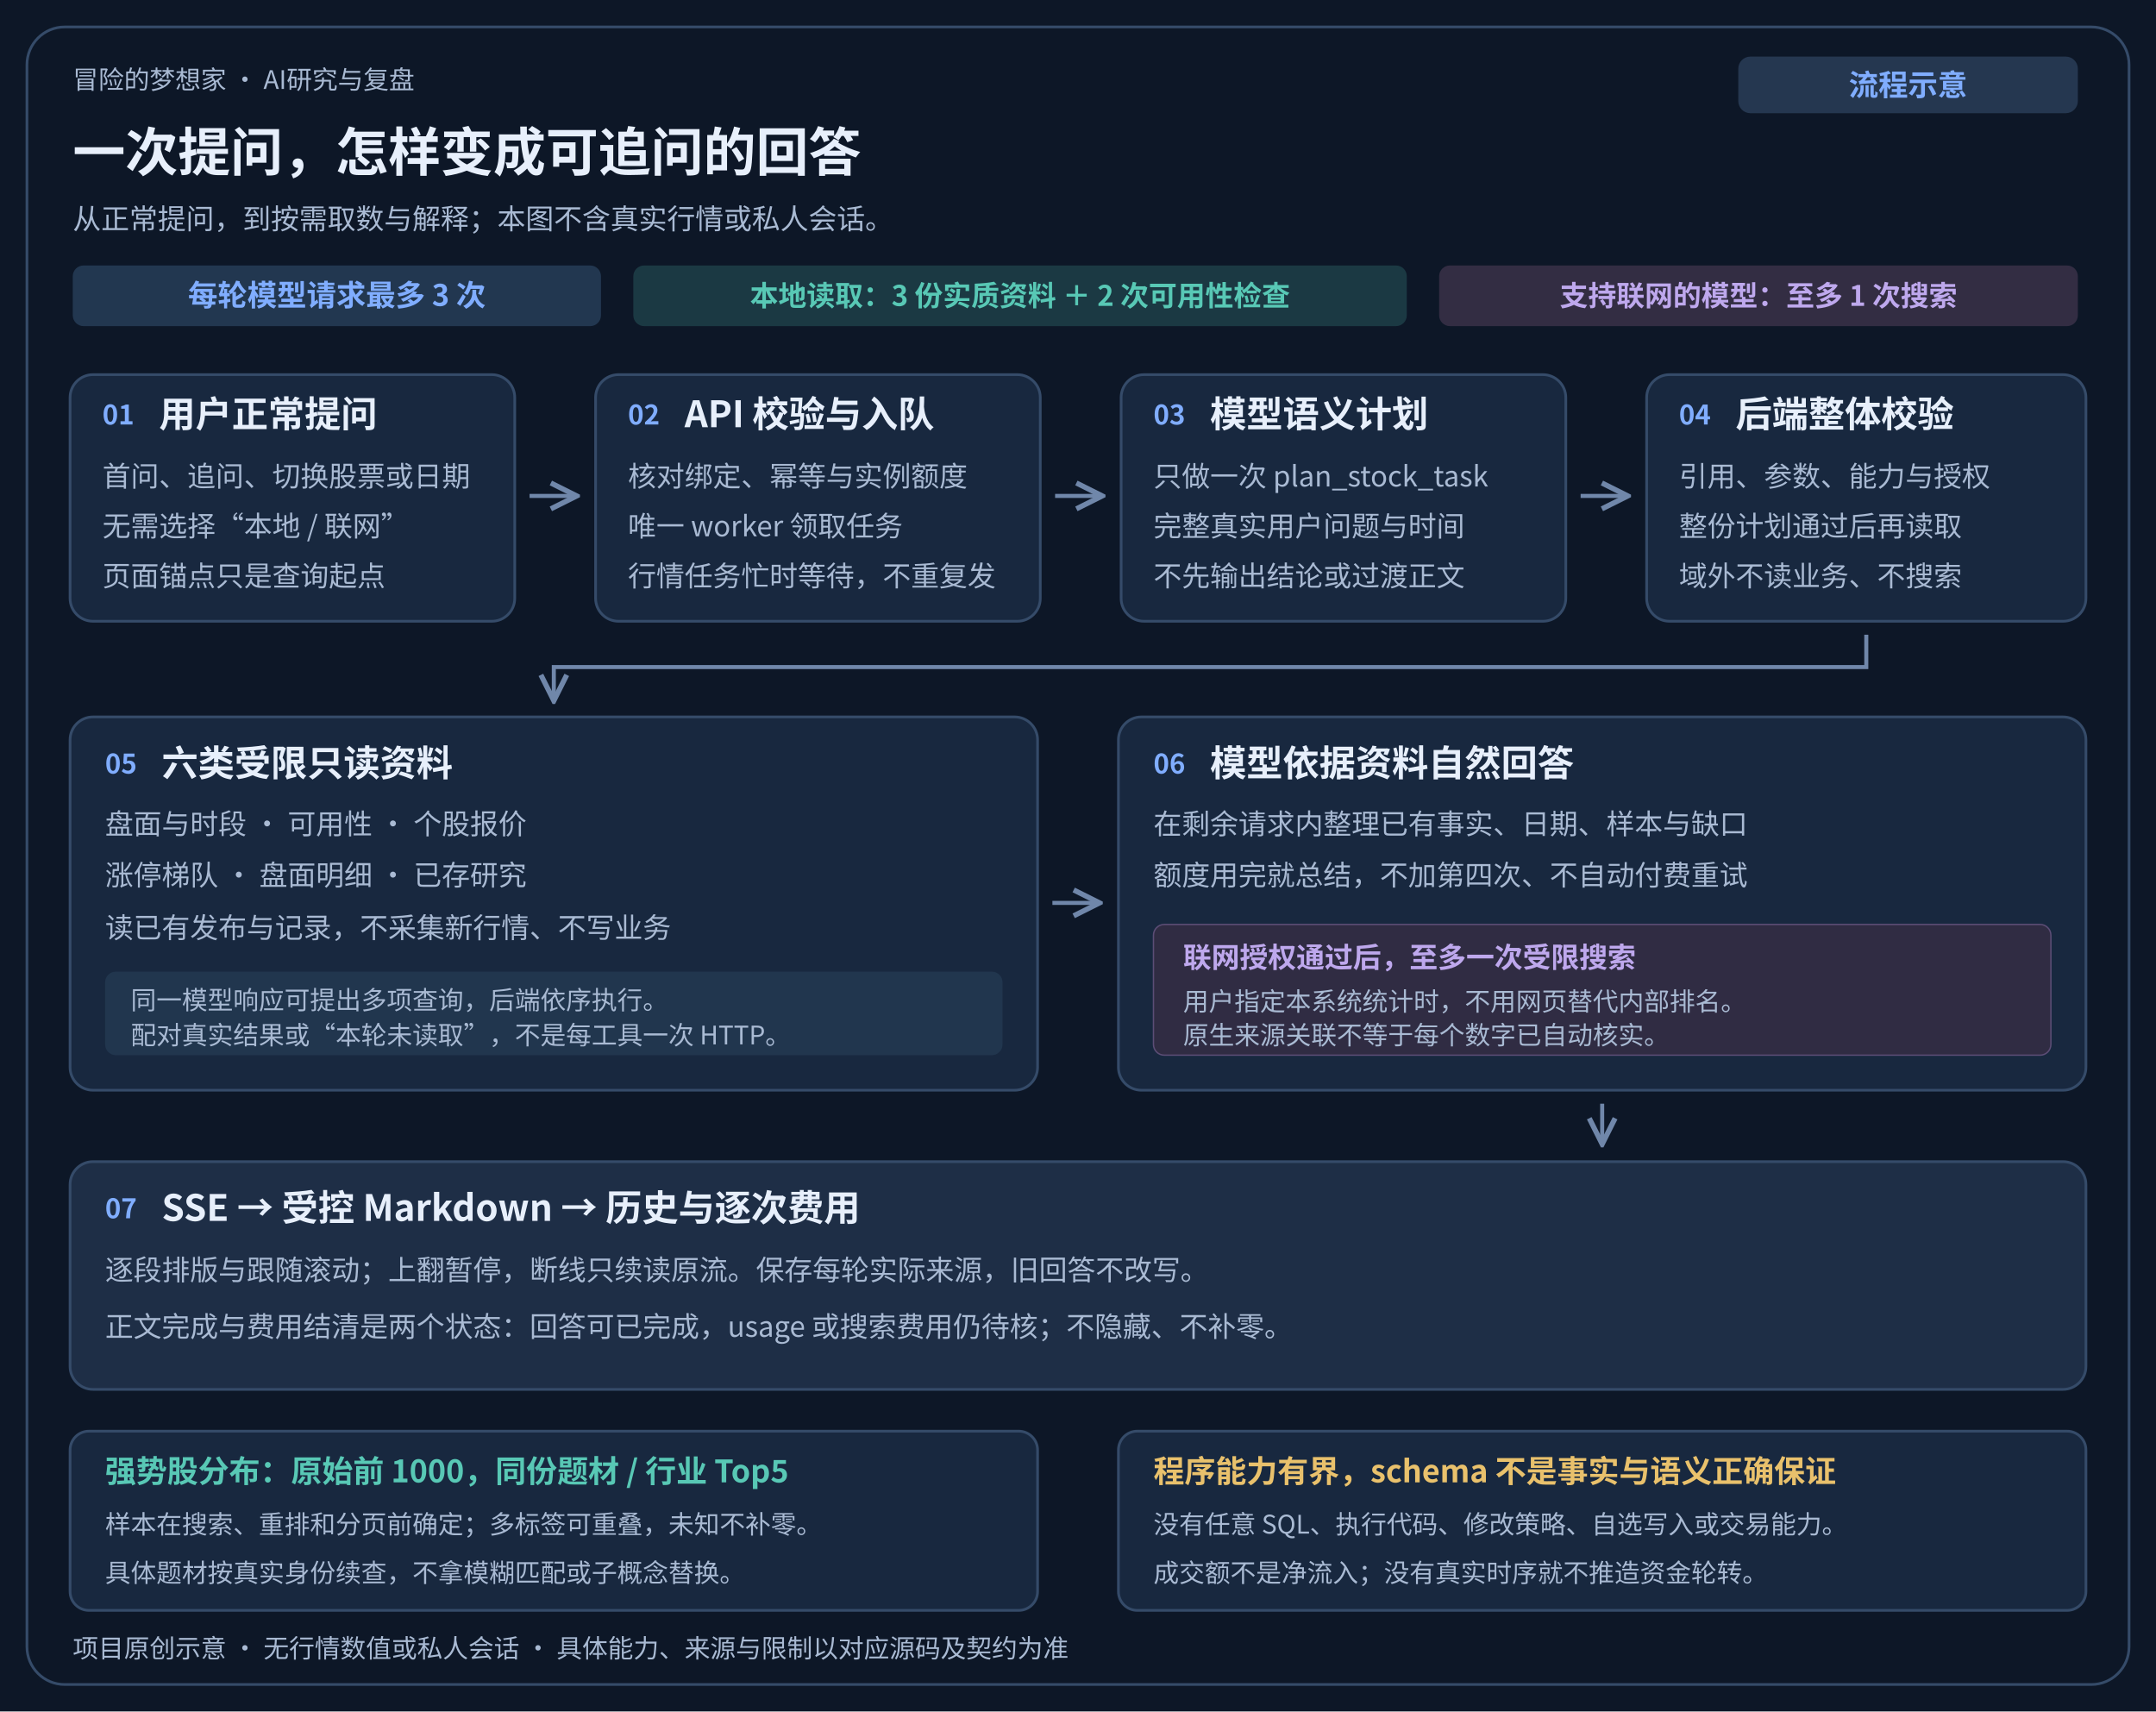
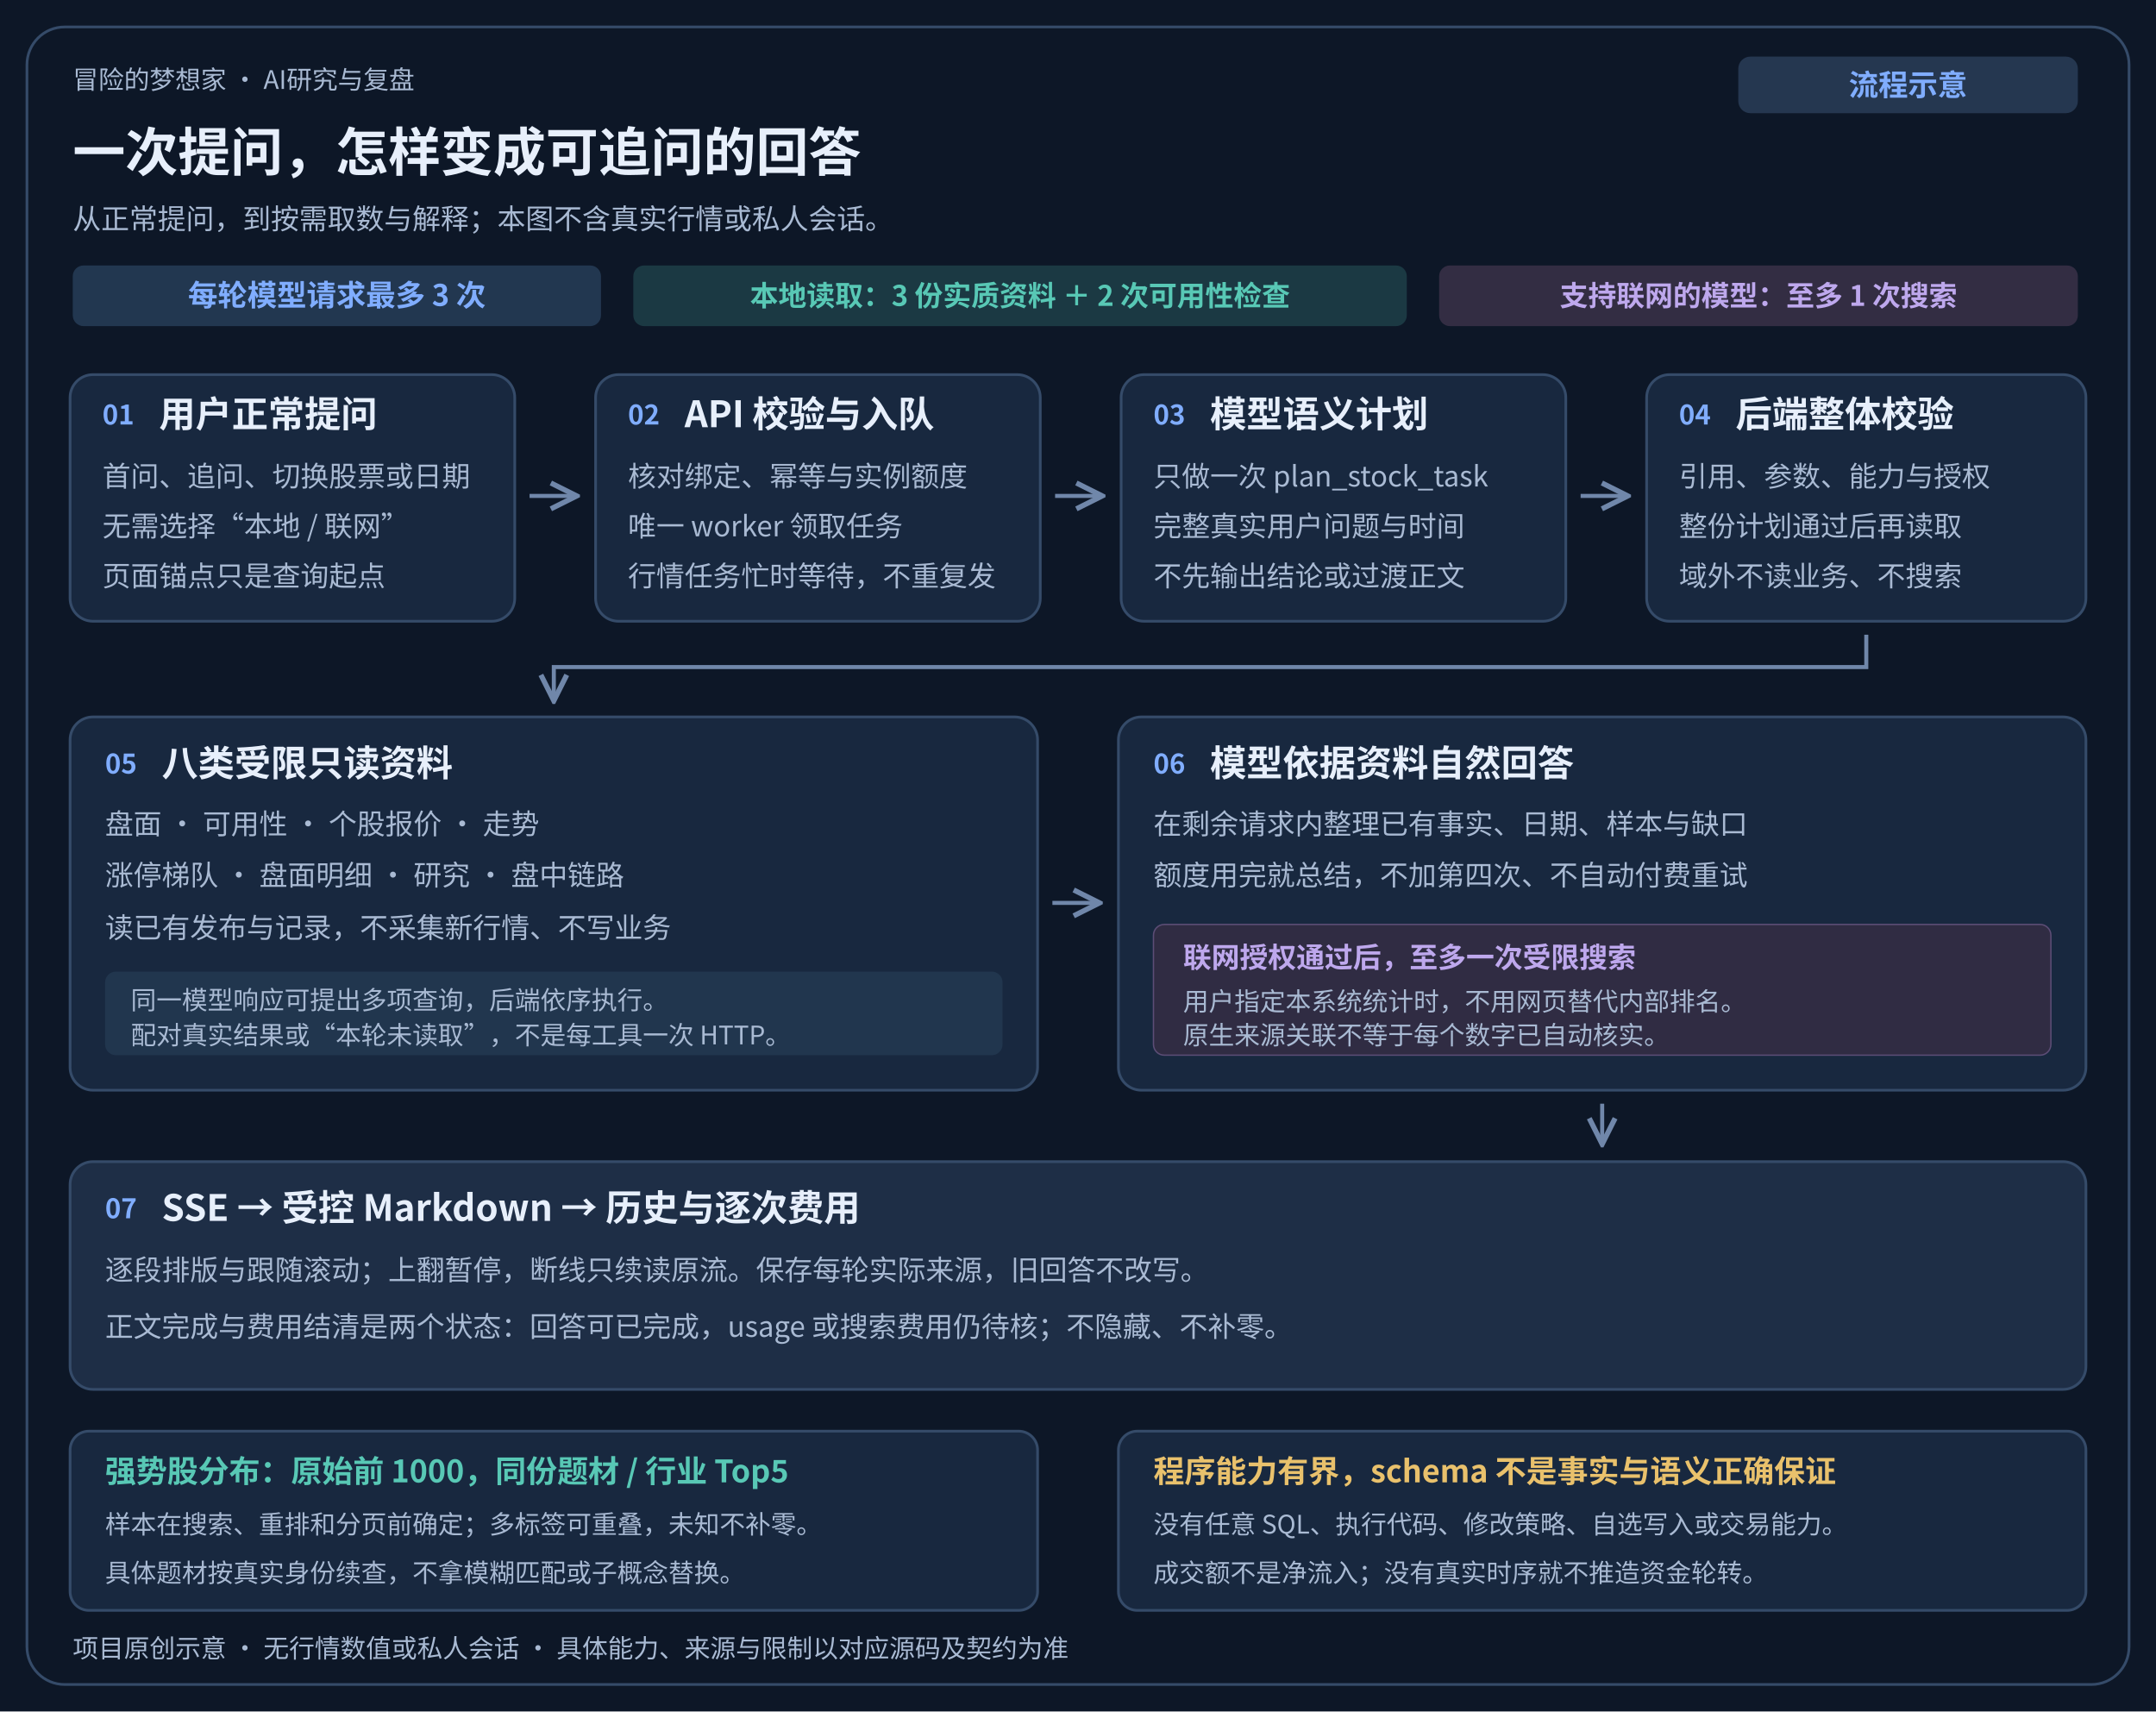
<svg xmlns="http://www.w3.org/2000/svg" width="1600" height="1270" viewBox="0 0 1600 1270" role="img" aria-labelledby="title desc">
  <defs>
    <marker id="arrow" viewBox="0 0 10 10" refX="9" refY="5" markerWidth="8" markerHeight="8" orient="auto-start-reverse">
      <path d="M1 1L9 5L1 9" fill="none" stroke="#7087aa" stroke-width="1.6" />
    </marker>
    <style>
      text { font-family: -apple-system,BlinkMacSystemFont,"PingFang SC","Noto Sans CJK SC",sans-serif; }
      .title { fill:#e7effb; font-size:39px; font-weight:650; }
      .heading { fill:#e7effb; font-size:27px; font-weight:650; }
      .body { fill:#a9bad3; font-size:21px; }
      .small { fill:#a9bad3; font-size:19px; }
      .label { fill:#80adff; font-size:22px; font-weight:600; }
      .step { fill:#80adff; font-size:20px; font-weight:700; }
      .node { fill:#18283f; stroke:#354b69; stroke-width:2; }
      .pipe { fill:none; stroke:#7087aa; stroke-width:3; marker-end:url(#arrow); }
    </style>
  </defs>
  <rect width="1600" height="1270" fill="#0d1727" />
  <rect x="20" y="20" width="1560" height="1230" rx="28" fill="none" stroke="#354b69" stroke-width="2" />
  <text x="54" y="66" class="small">冒险的梦想家 · AI研究与复盘</text>
  <rect x="1290" y="42" width="252" height="42" rx="9" fill="#253750" />
  <text x="1416" y="71" text-anchor="middle" class="label">流程示意</text>
  <text x="54" y="127" class="title">一次提问，怎样变成可追问的回答</text>
  <text x="54" y="170" class="body">从正常提问，到按需取数与解释；本图不含真实行情或私人会话。</text>
  <rect x="54" y="197" width="392" height="45" rx="8" fill="#223750" />
  <text x="250" y="227" text-anchor="middle" class="label">每轮模型请求最多 3 次</text>
  <rect x="470" y="197" width="574" height="45" rx="8" fill="#1b3943" />
  <text x="757" y="227" text-anchor="middle" fill="#58c8b5" font-size="21" font-weight="600">本地读取：3 份实质资料 ＋ 2 次可用性检查</text>
  <rect x="1068" y="197" width="474" height="45" rx="8" fill="#332d43" />
  <text x="1305" y="227" text-anchor="middle" fill="#bea8ed" font-size="21" font-weight="600">支持联网的模型：至多 1 次搜索</text>
  <rect x="52" y="278" width="330" height="183" rx="17" class="node" />
  <text x="76" y="315" class="step">01</text>
  <text x="118" y="317" class="heading">用户正常提问</text>
  <text x="76" y="361" class="body">首问、追问、切换股票或日期</text>
  <text x="76" y="398" class="body">无需选择“本地 / 联网”</text>
  <text x="76" y="435" class="body">页面锚点只是查询起点</text>
  <rect x="442" y="278" width="330" height="183" rx="17" class="node" />
  <text x="466" y="315" class="step">02</text>
  <text x="508" y="317" class="heading">API 校验与入队</text>
  <text x="466" y="361" class="body">核对绑定、幂等与实例额度</text>
  <text x="466" y="398" class="body">唯一 worker 领取任务</text>
  <text x="466" y="435" class="body">行情任务忙时等待，不重复发</text>
  <rect x="832" y="278" width="330" height="183" rx="17" class="node" />
  <text x="856" y="315" class="step">03</text>
  <text x="898" y="317" class="heading">模型语义计划</text>
  <text x="856" y="361" class="body">只做一次 plan_stock_task</text>
  <text x="856" y="398" class="body">完整真实用户问题与时间</text>
  <text x="856" y="435" class="body">不先输出结论或过渡正文</text>
  <rect x="1222" y="278" width="326" height="183" rx="17" class="node" />
  <text x="1246" y="315" class="step">04</text>
  <text x="1288" y="317" class="heading">后端整体校验</text>
  <text x="1246" y="361" class="body">引用、参数、能力与授权</text>
  <text x="1246" y="398" class="body">整份计划通过后再读取</text>
  <text x="1246" y="435" class="body">域外不读业务、不搜索</text>
  <path d="M393 368H428" class="pipe" />
  <path d="M783 368H818" class="pipe" />
  <path d="M1173 368H1208" class="pipe" />
  <path d="M1385 471V495H411V520" class="pipe" />
  <rect x="52" y="532" width="718" height="277" rx="17" class="node" />
  <text x="78" y="574" class="step">05</text>
-   <text x="120" y="576" class="heading">六类受限只读资料</text>
-   <text x="78" y="619" class="body">盘面与时段 · 可用性 · 个股报价</text>
-   <text x="78" y="657" class="body">涨停梯队 · 盘面明细 · 已存研究</text>
+   <text x="120" y="576" class="heading">八类受限只读资料</text>
+   <text x="78" y="619" class="body">盘面 · 可用性 · 个股报价 · 走势</text>
+   <text x="78" y="657" class="body">涨停梯队 · 盘面明细 · 研究 · 盘中链路</text>
  <text x="78" y="696" class="body">读已有发布与记录，不采集新行情、不写业务</text>
  <rect x="78" y="721" width="666" height="62" rx="8" fill="#21364e" />
  <text x="97" y="749" class="small">同一模型响应可提出多项查询，后端依序执行。</text>
  <text x="97" y="775" class="small">配对真实结果或“本轮未读取”，不是每工具一次 HTTP。</text>
  <rect x="830" y="532" width="718" height="277" rx="17" class="node" />
  <text x="856" y="574" class="step">06</text>
  <text x="898" y="576" class="heading">模型依据资料自然回答</text>
  <text x="856" y="619" class="body">在剩余请求内整理已有事实、日期、样本与缺口</text>
  <text x="856" y="657" class="body">额度用完就总结，不加第四次、不自动付费重试</text>
  <rect x="856" y="686" width="666" height="97" rx="8" fill="#302c43" stroke="#5c4d76" />
  <text x="878" y="718" fill="#bea8ed" font-size="21" font-weight="600">联网授权通过后，至多一次受限搜索</text>
  <text x="878" y="750" class="small">用户指定本系统统计时，不用网页替代内部排名。</text>
  <text x="878" y="775" class="small">原生来源关联不等于每个数字已自动核实。</text>
  <path d="M781 670H816" class="pipe" />
  <path d="M1189 819V849" class="pipe" />
  <rect x="52" y="862" width="1496" height="169" rx="17" fill="#1e2e46" stroke="#354b69" stroke-width="2" />
  <text x="78" y="904" class="step">07</text>
  <text x="120" y="906" class="heading">SSE → 受控 Markdown → 历史与逐次费用</text>
  <text x="78" y="950" class="body">逐段排版与跟随滚动；上翻暂停，断线只续读原流。保存每轮实际来源，旧回答不改写。</text>
  <text x="78" y="992" class="body">正文完成与费用结清是两个状态：回答可已完成，usage 或搜索费用仍待核；不隐藏、不补零。</text>
  <rect x="52" y="1062" width="718" height="133" rx="14" class="node" />
  <text x="78" y="1100" fill="#58c8b5" font-size="23" font-weight="600">强势股分布：原始前 1000，同份题材 / 行业 Top5</text>
  <text x="78" y="1138" class="small">样本在搜索、重排和分页前确定；多标签可重叠，未知不补零。</text>
  <text x="78" y="1174" class="small">具体题材按真实身份续查，不拿模糊匹配或子概念替换。</text>
  <rect x="830" y="1062" width="718" height="133" rx="14" class="node" />
  <text x="856" y="1100" fill="#e9c16c" font-size="23" font-weight="600">程序能力有界，schema 不是事实与语义正确保证</text>
  <text x="856" y="1138" class="small">没有任意 SQL、执行代码、修改策略、自选写入或交易能力。</text>
  <text x="856" y="1174" class="small">成交额不是净流入；没有真实时序就不推造资金轮转。</text>
  <text x="54" y="1230" class="small">项目原创示意 · 无行情数值或私人会话 · 具体能力、来源与限制以对应源码及契约为准</text>
</svg>
